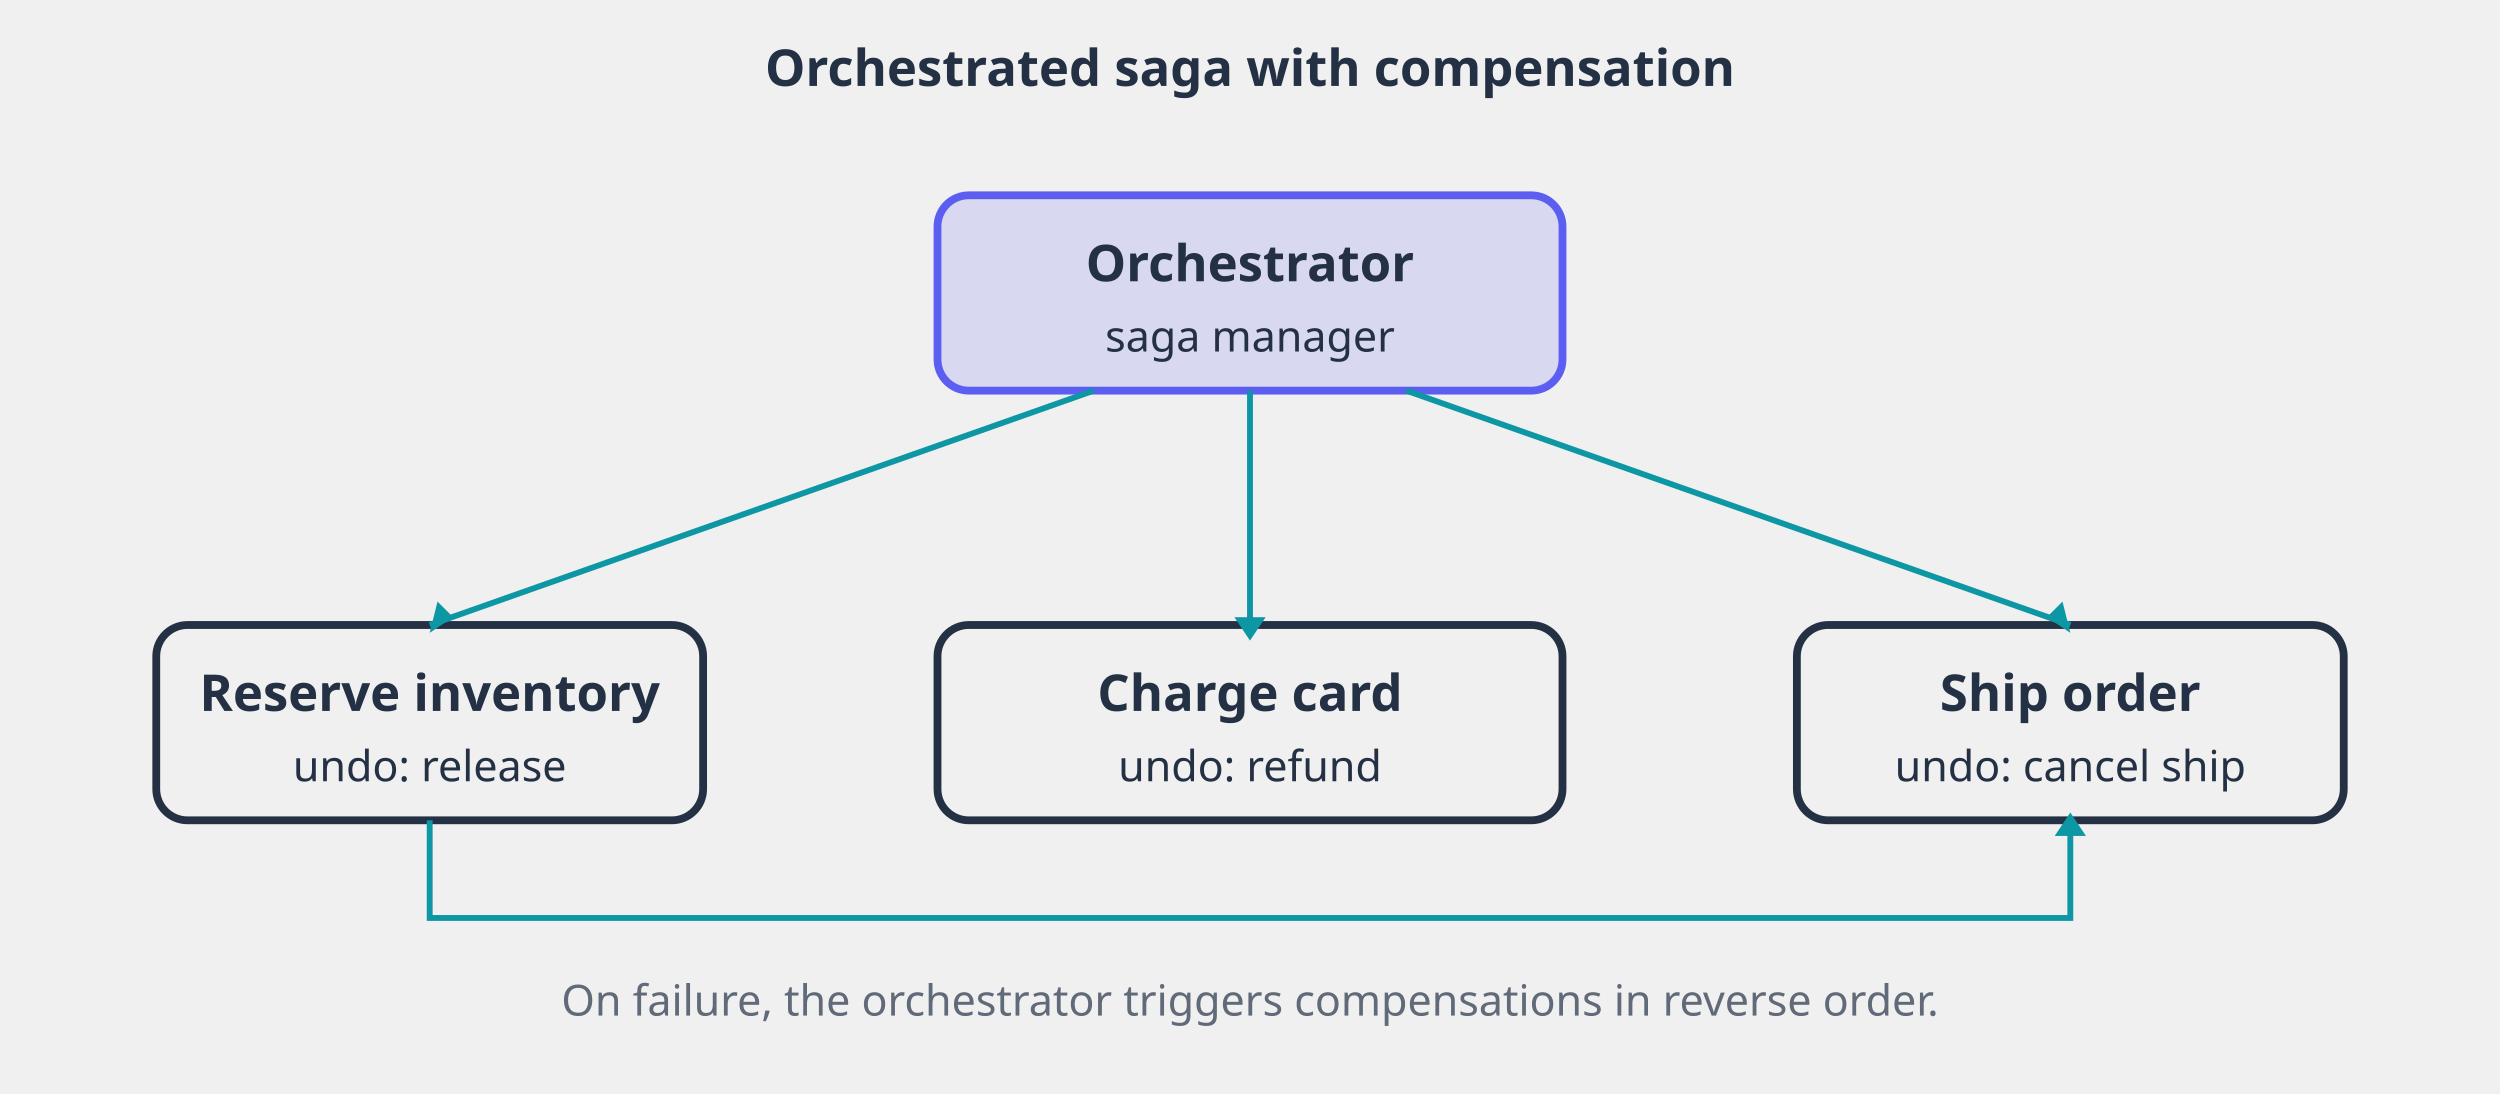
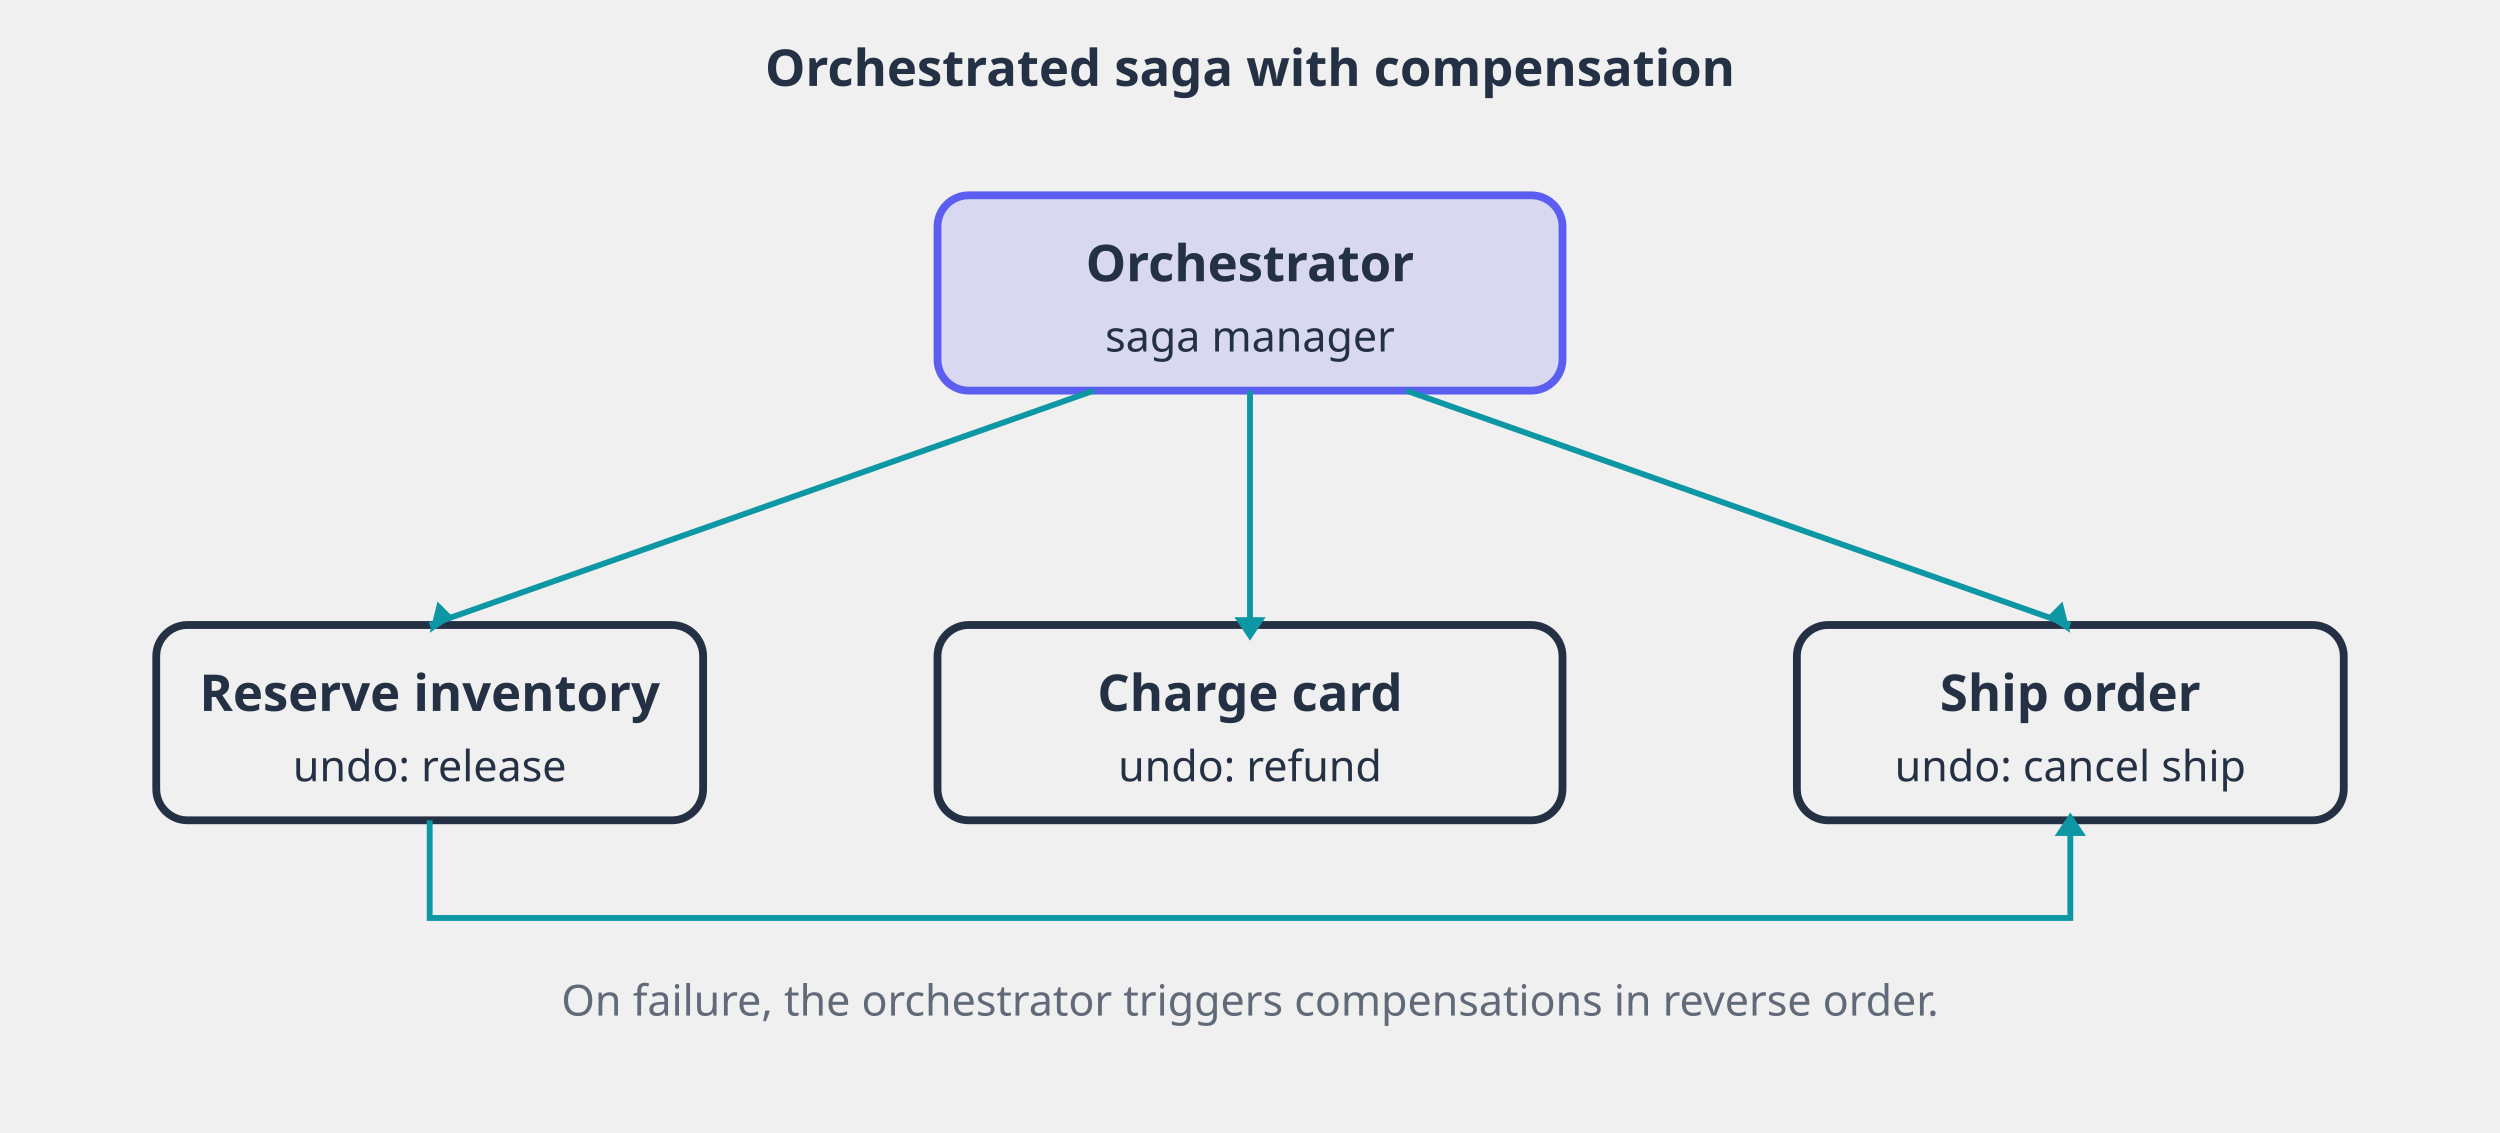
- <svg xmlns="http://www.w3.org/2000/svg" viewBox="0 0 640 280" role="img" aria-label="Orchestrated saga: coordinator drives each step with compensation on failure" style="max-width:100%;height:auto;margin:1.5rem auto;display:block;font:13px/1.3 ui-sans-serif,system-ui,sans-serif;">
+ <svg xmlns="http://www.w3.org/2000/svg" viewBox="0 0 640 290" role="img" aria-label="Orchestrated saga: coordinator drives each step with compensation on failure" style="font:13px/1.3 ui-sans-serif,system-ui,sans-serif;">
  <style>
    svg{color:#243044;}
    .flow{stroke:#0d96a3;}
    .flowfill{fill:#0d96a3;}
    .hl{fill:#5b5ef0;fill-opacity:.16;stroke:#5b5ef0;}
    .hl-solid{fill:#5b5ef0;stroke:#5b5ef0;}
    .on-hl{fill:#ffffff;}
    .step{fill:#64748b;stroke:#64748b;}
  </style>
  <text x="320" y="22" text-anchor="middle" fill="currentColor" font-weight="600">Orchestrated saga with compensation</text>
  <g fill="none" stroke="currentColor" stroke-width="2">
    <rect class="hl" x="240" y="50" width="160" height="50" rx="8" fill="currentColor" fill-opacity="0.1" stroke="currentColor" />
    <rect x="40" y="160" width="140" height="50" rx="8" />
    <rect x="240" y="160" width="160" height="50" rx="8" />
    <rect x="460" y="160" width="140" height="50" rx="8" />
  </g>
  <g fill="currentColor" text-anchor="middle">
    <text x="320" y="72" font-weight="700">Orchestrator</text>
    <text x="320" y="90" font-size="11">saga manager</text>
    <text x="110" y="182" font-weight="600">Reserve inventory</text>
    <text x="110" y="200" font-size="11">undo: release</text>
    <text x="320" y="182" font-weight="600">Charge card</text>
    <text x="320" y="200" font-size="11">undo: refund</text>
    <text x="530" y="182" font-weight="600">Ship order</text>
    <text x="530" y="200" font-size="11">undo: cancel ship</text>
  </g>
  <g class="flow" stroke="currentColor" stroke-width="1.5" fill="none">
    <path d="M280 100 L110 160" />
    <path d="M320 100 V160" />
    <path d="M360 100 L530 160" />
    <path d="M110 210 V235 H530 V210" />
  </g>
  <g fill="currentColor">
    <polygon class="flowfill" points="116,158 110,162 112,154" />
    <polygon class="flowfill" points="316,158 320,164 324,158" />
    <polygon class="flowfill" points="524,158 530,162 528,154" />
    <polygon class="flowfill" points="526,214 530,208 534,214" />
  </g>
  <text x="320" y="260" text-anchor="middle" fill="currentColor" font-size="11" opacity="0.7">On failure, the orchestrator triggers compensations in reverse order.</text>
</svg>
